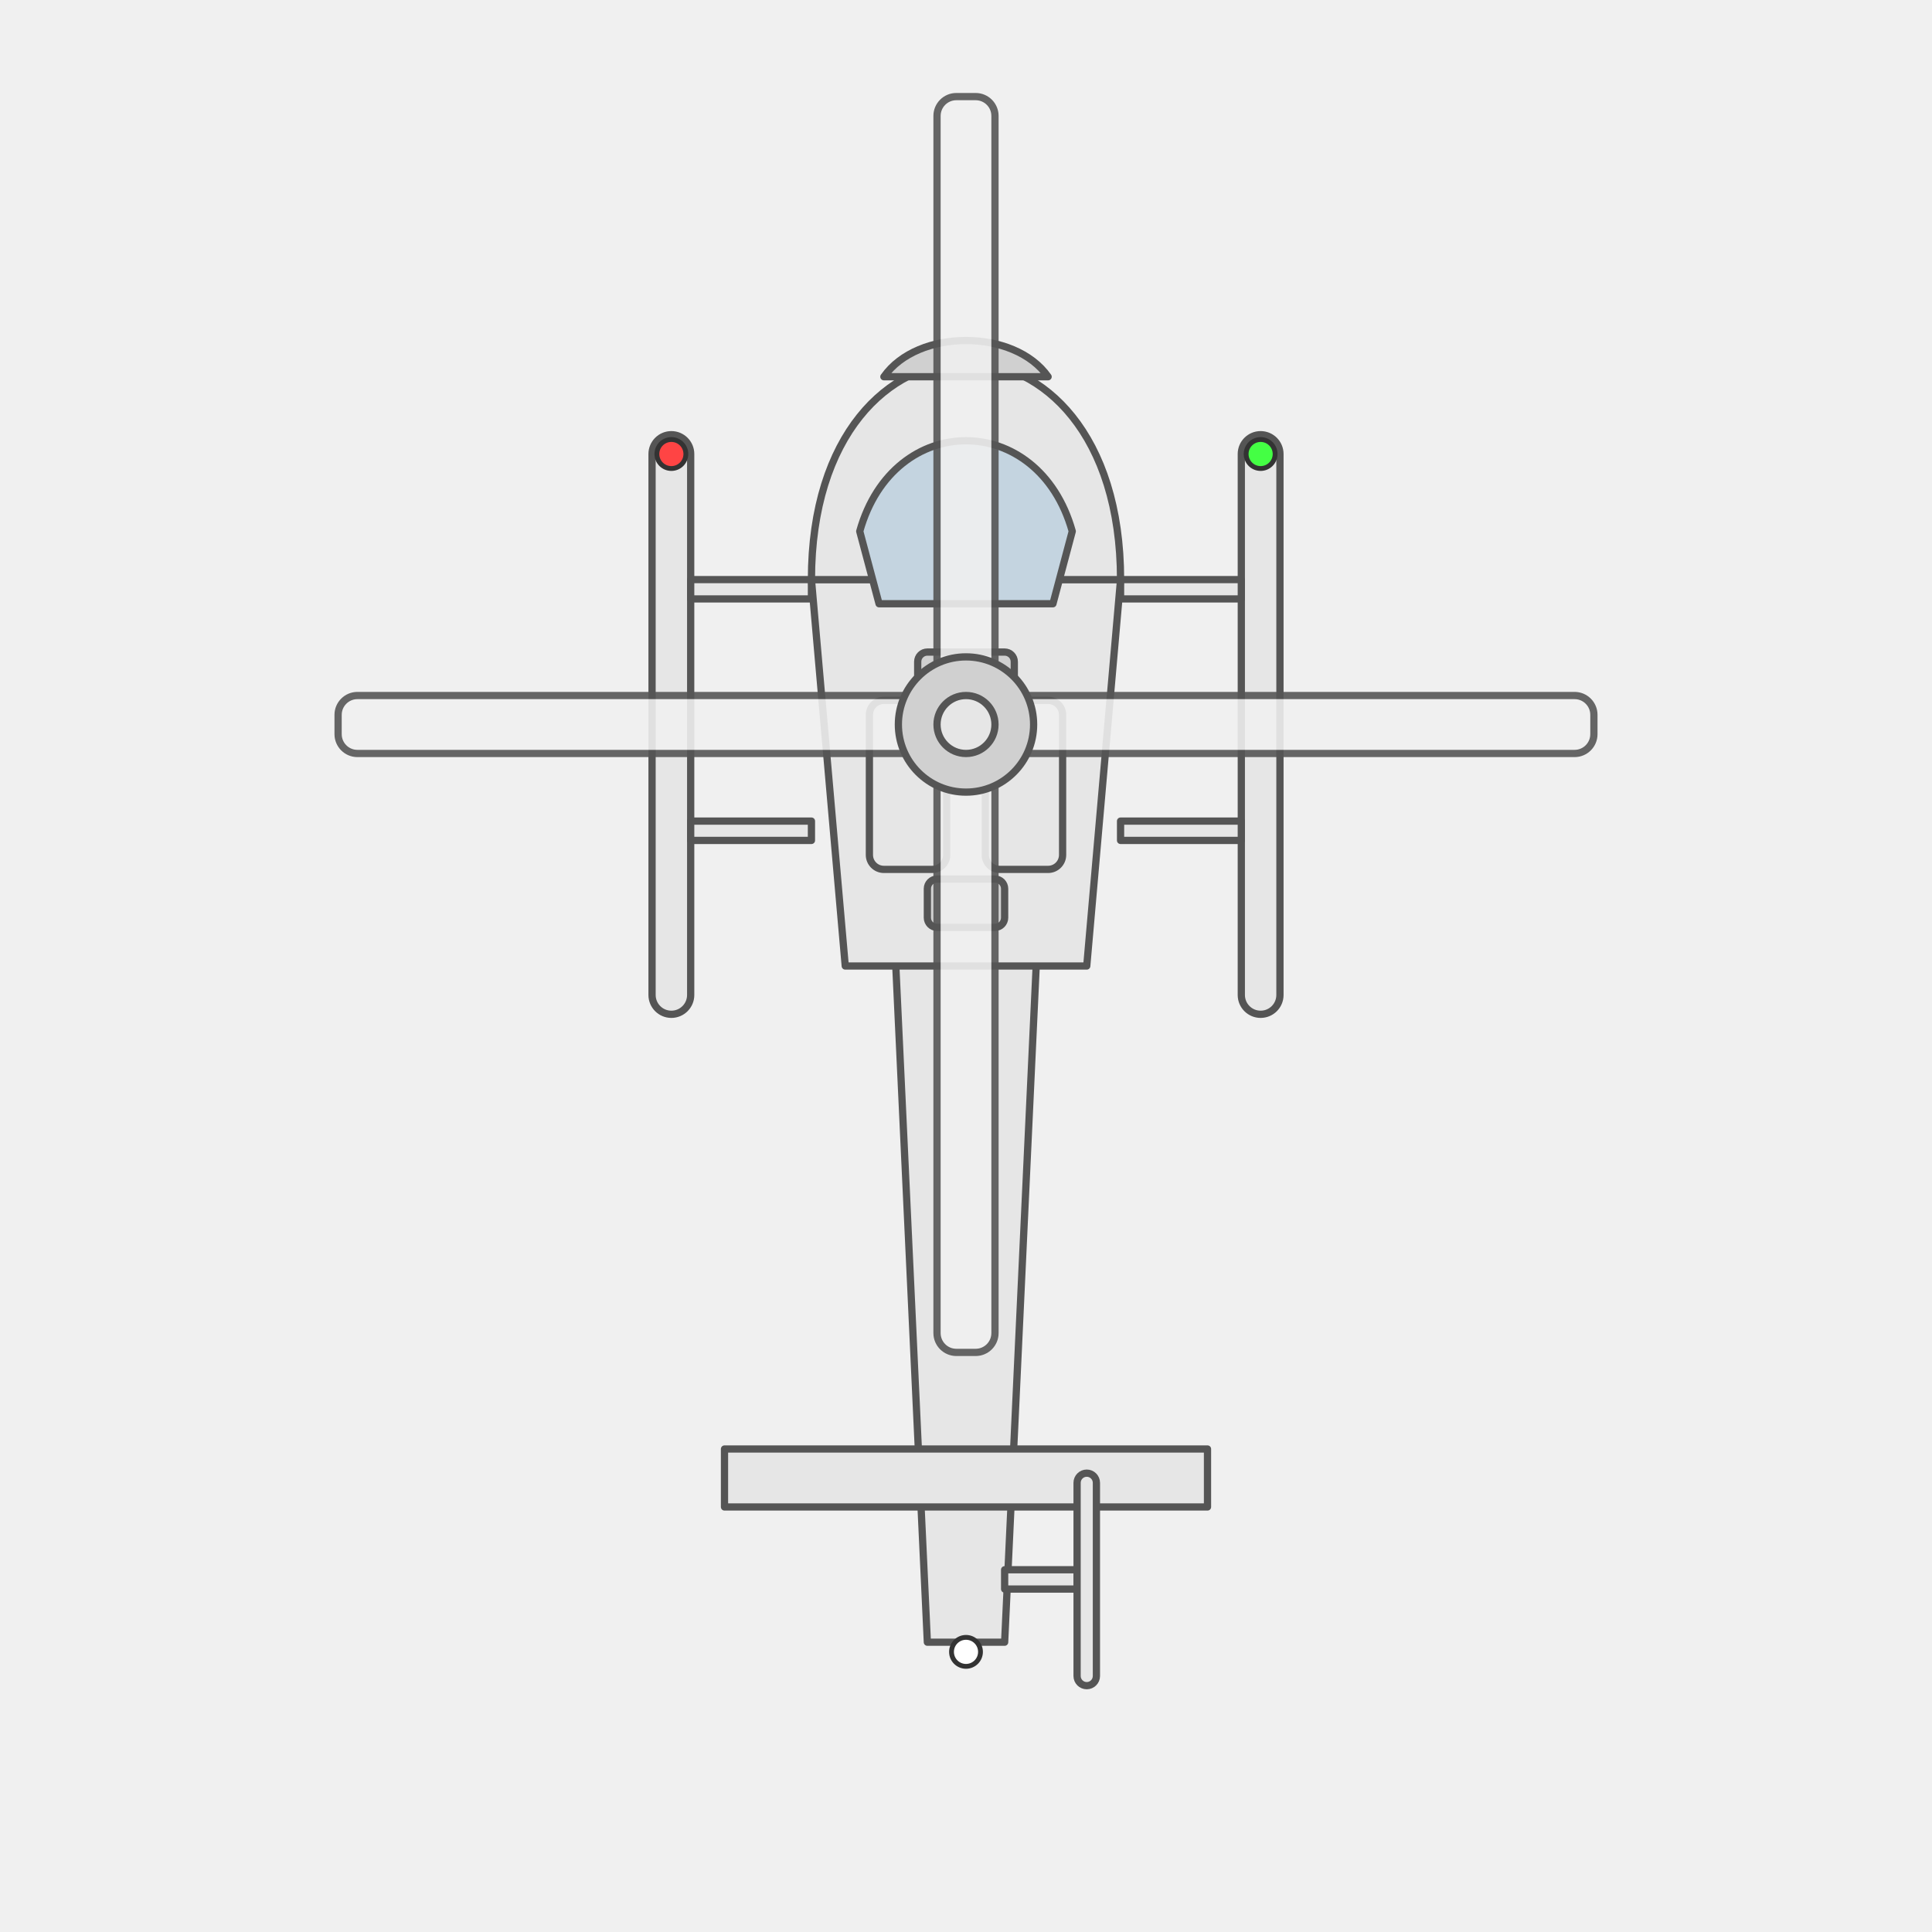
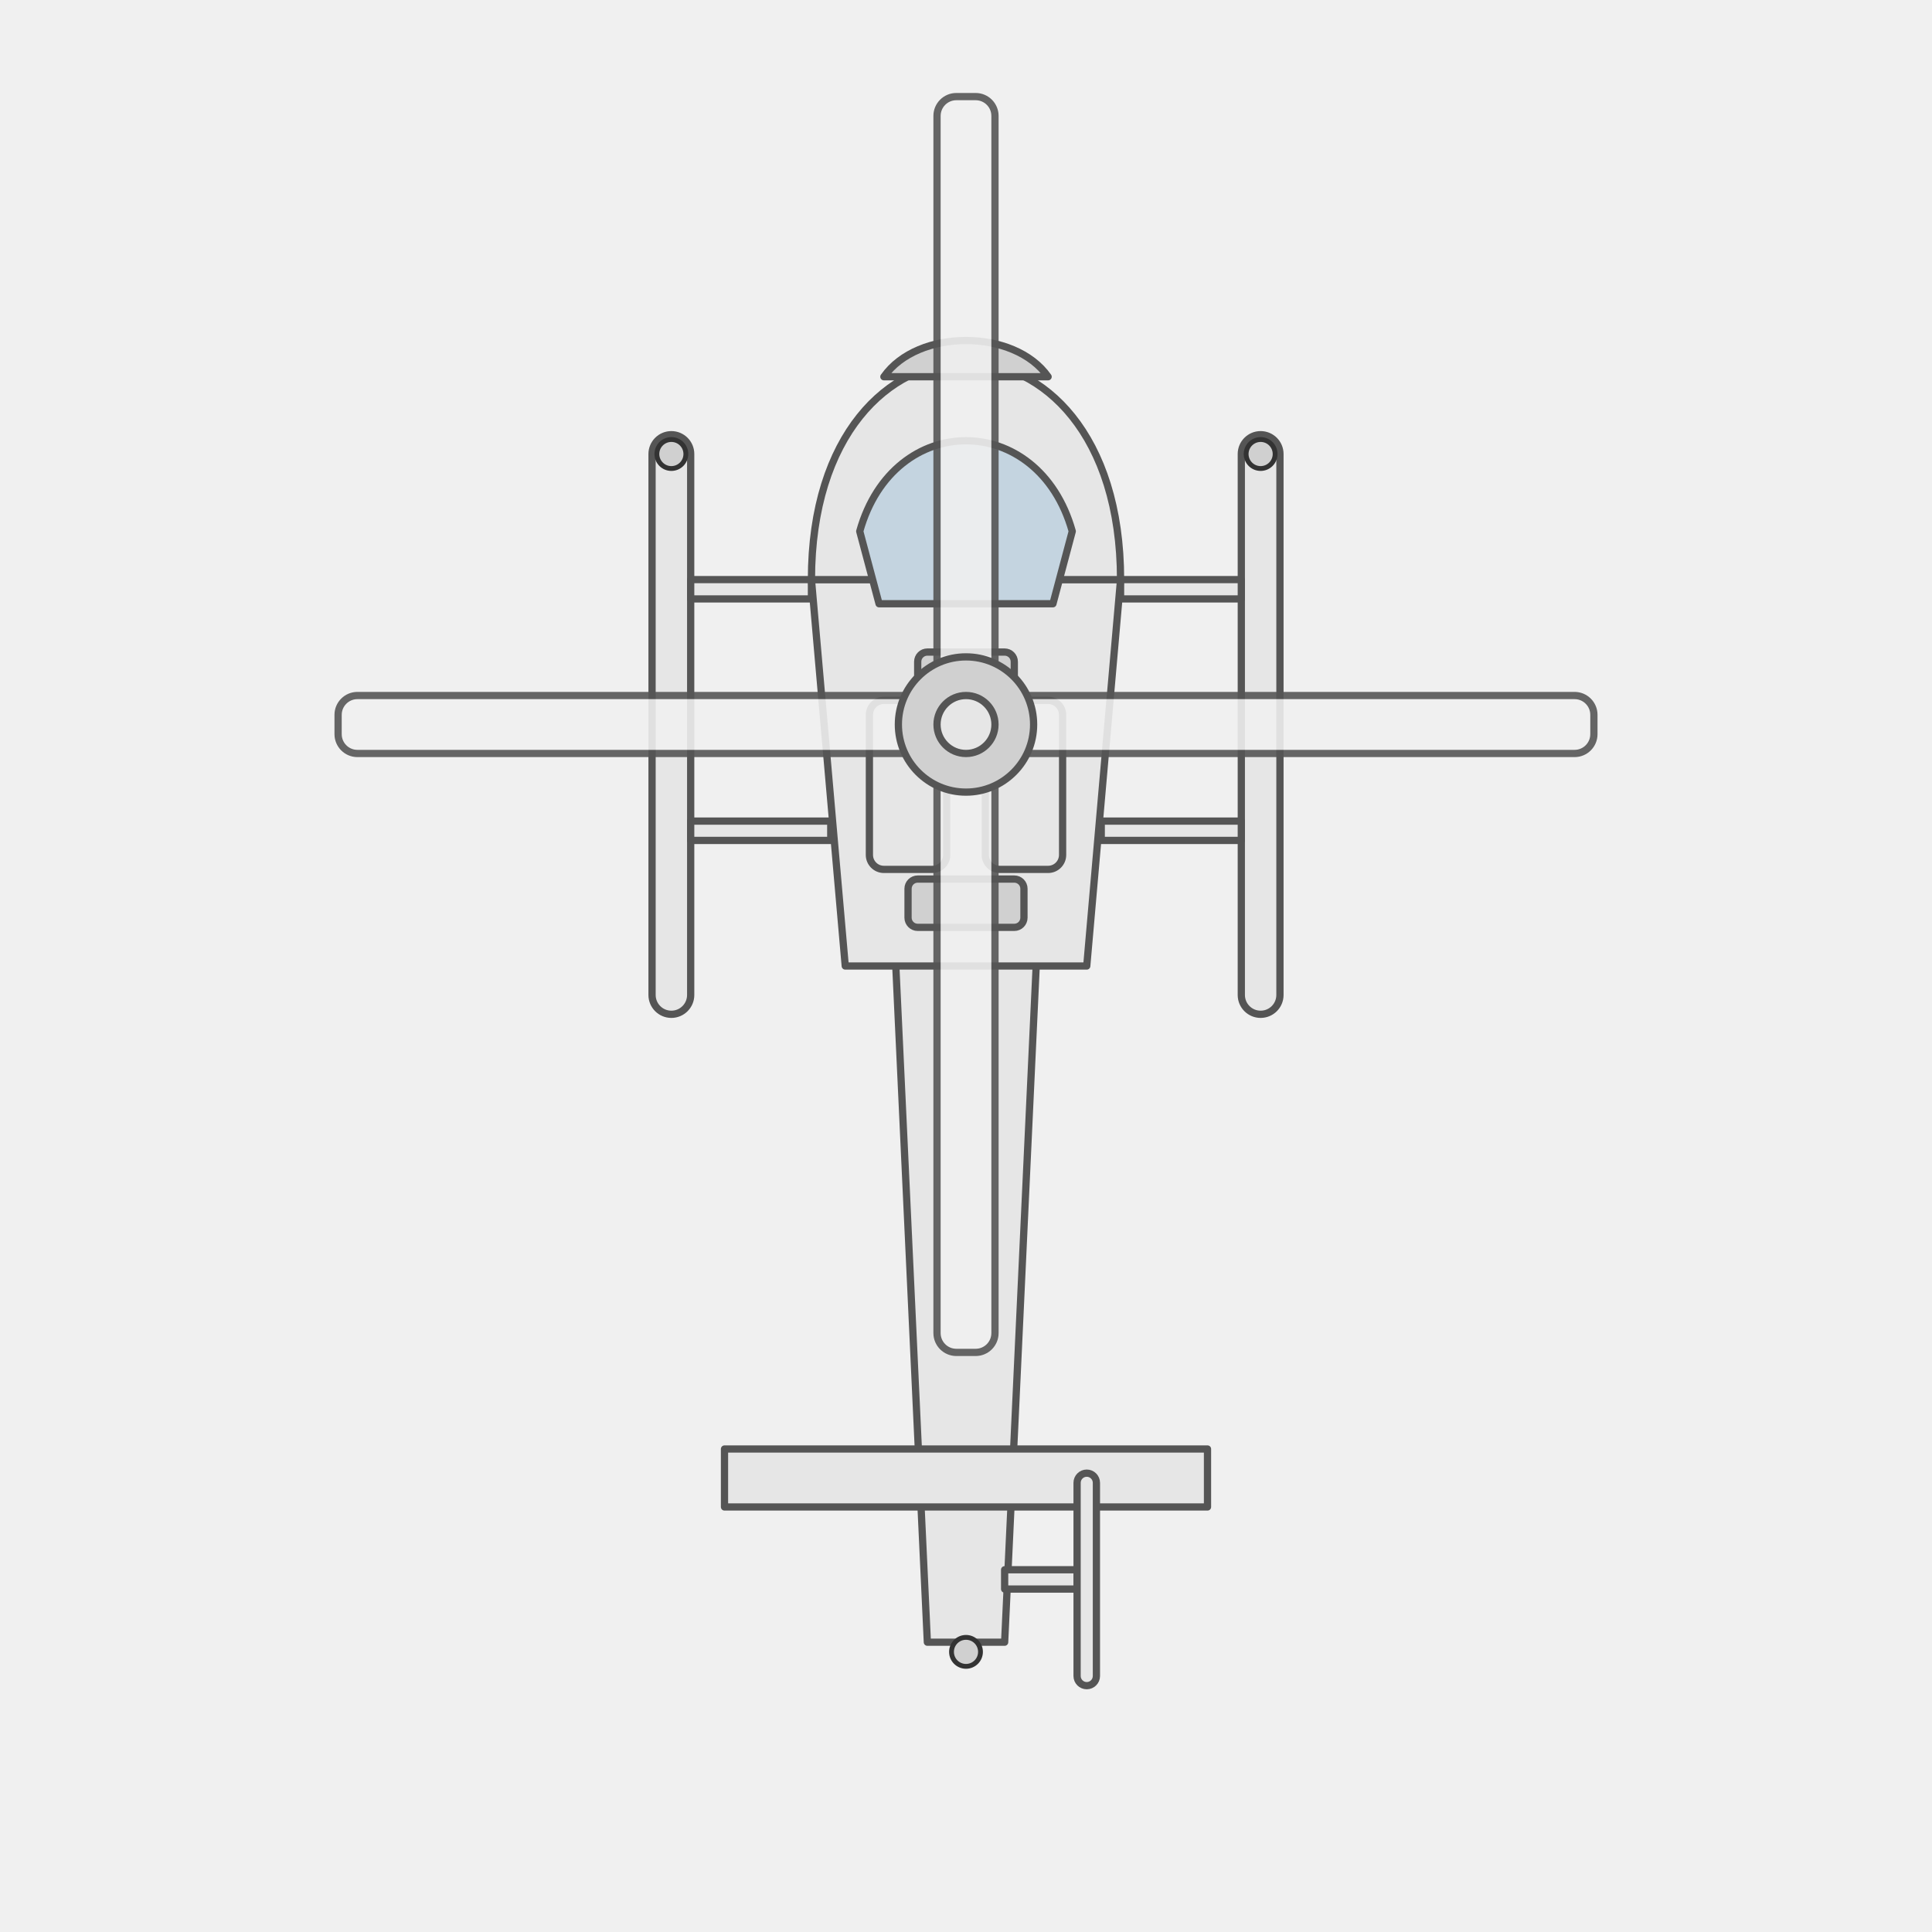
<svg xmlns="http://www.w3.org/2000/svg" viewBox="0 0 400 400" width="100%" height="100%">
  <g fill="#e6e6e6" stroke="#555555" stroke-width="1.5" stroke-linejoin="round">
    <g id="STR_LG">
      <rect x="135" y="90" width="8" height="120" rx="4" />
      <rect x="257" y="90" width="8" height="120" rx="4" />
      <rect x="143" y="120" width="25" height="4" />
-       <rect x="143" y="170" width="25" height="4" />
+       <rect x="143" y="170" width="29" height="4" />
      <rect x="232" y="120" width="25" height="4" />
-       <rect x="232" y="170" width="25" height="4" />
+       <rect x="228" y="170" width="29" height="4" />
    </g>
    <g id="STR_TAIL">
      <polygon points="185,190 215,190 208,340 192,340" />
      <rect x="150" y="300" width="100" height="12" />
    </g>
    <g id="STR_FUSE">
      <path d="M 168 120                 L 232 120                 L 225 200                 L 175 200                 Z" />
    </g>
    <g id="STR_NOSE">
      <path d="M 168 120                 C 168 60, 232 60, 232 120                 Z" />
    </g>
    <g id="STR_RAD">
      <path d="M 183 78                 C 190 68, 210 68, 217 78                 Z" fill="#d0d0d0" />
    </g>
    <g id="STR_WINDSHLD">
      <path d="M 178 110                 C 185 85, 215 85, 222 110                 L 218 125                 L 182 125                 Z" fill="#c4d4e0" />
    </g>
    <g id="STR_ENG1">
      <rect x="180" y="145" width="16" height="35" rx="3" />
    </g>
    <g id="STR_ENG2">
      <rect x="204" y="145" width="16" height="35" rx="3" />
    </g>
    <g id="STR_ENG3">
-       <rect x="192" y="182" width="16" height="10" rx="2" fill="#d0d0d0" />
+       <rect x="188" y="182" width="24" height="10" rx="2" fill="#d0d0d0" />
    </g>
    <g id="STR_ENG4">
      <rect x="190" y="135" width="20" height="8" rx="2" fill="#d0d0d0" />
    </g>
    <g id="STR_PROP">
      <rect x="208" y="325" width="15" height="4" />
      <rect x="223" y="305" width="4" height="44" rx="2" />
    </g>
    <g id="STR_WING_ROT">
      <rect x="194" y="20" width="12" height="260" rx="4" fill="#f0f0f0" opacity="0.9" />
      <rect x="70" y="144" width="260" height="12" rx="4" fill="#f0f0f0" opacity="0.9" />
      <circle cx="200" cy="150" r="14" fill="#d0d0d0" />
      <circle cx="200" cy="150" r="6" />
    </g>
    <g id="STR_LGHTS">
-       <circle cx="139" cy="94" r="3" fill="#ff4444" stroke="#333333" stroke-width="1" />
-       <circle cx="261" cy="94" r="3" fill="#44ff44" stroke="#333333" stroke-width="1" />
-       <circle cx="200" cy="342" r="3" fill="#ffffff" stroke="#333333" stroke-width="1" />
+       <circle cx="139" cy="94" r="3" fill="#d0d0d0" stroke="#333333" stroke-width="1" />
+       <circle cx="261" cy="94" r="3" fill="#d0d0d0" stroke="#333333" stroke-width="1" />
+       <circle cx="200" cy="342" r="3" fill="#d0d0d0" stroke="#333333" stroke-width="1" />
    </g>
  </g>
</svg>
